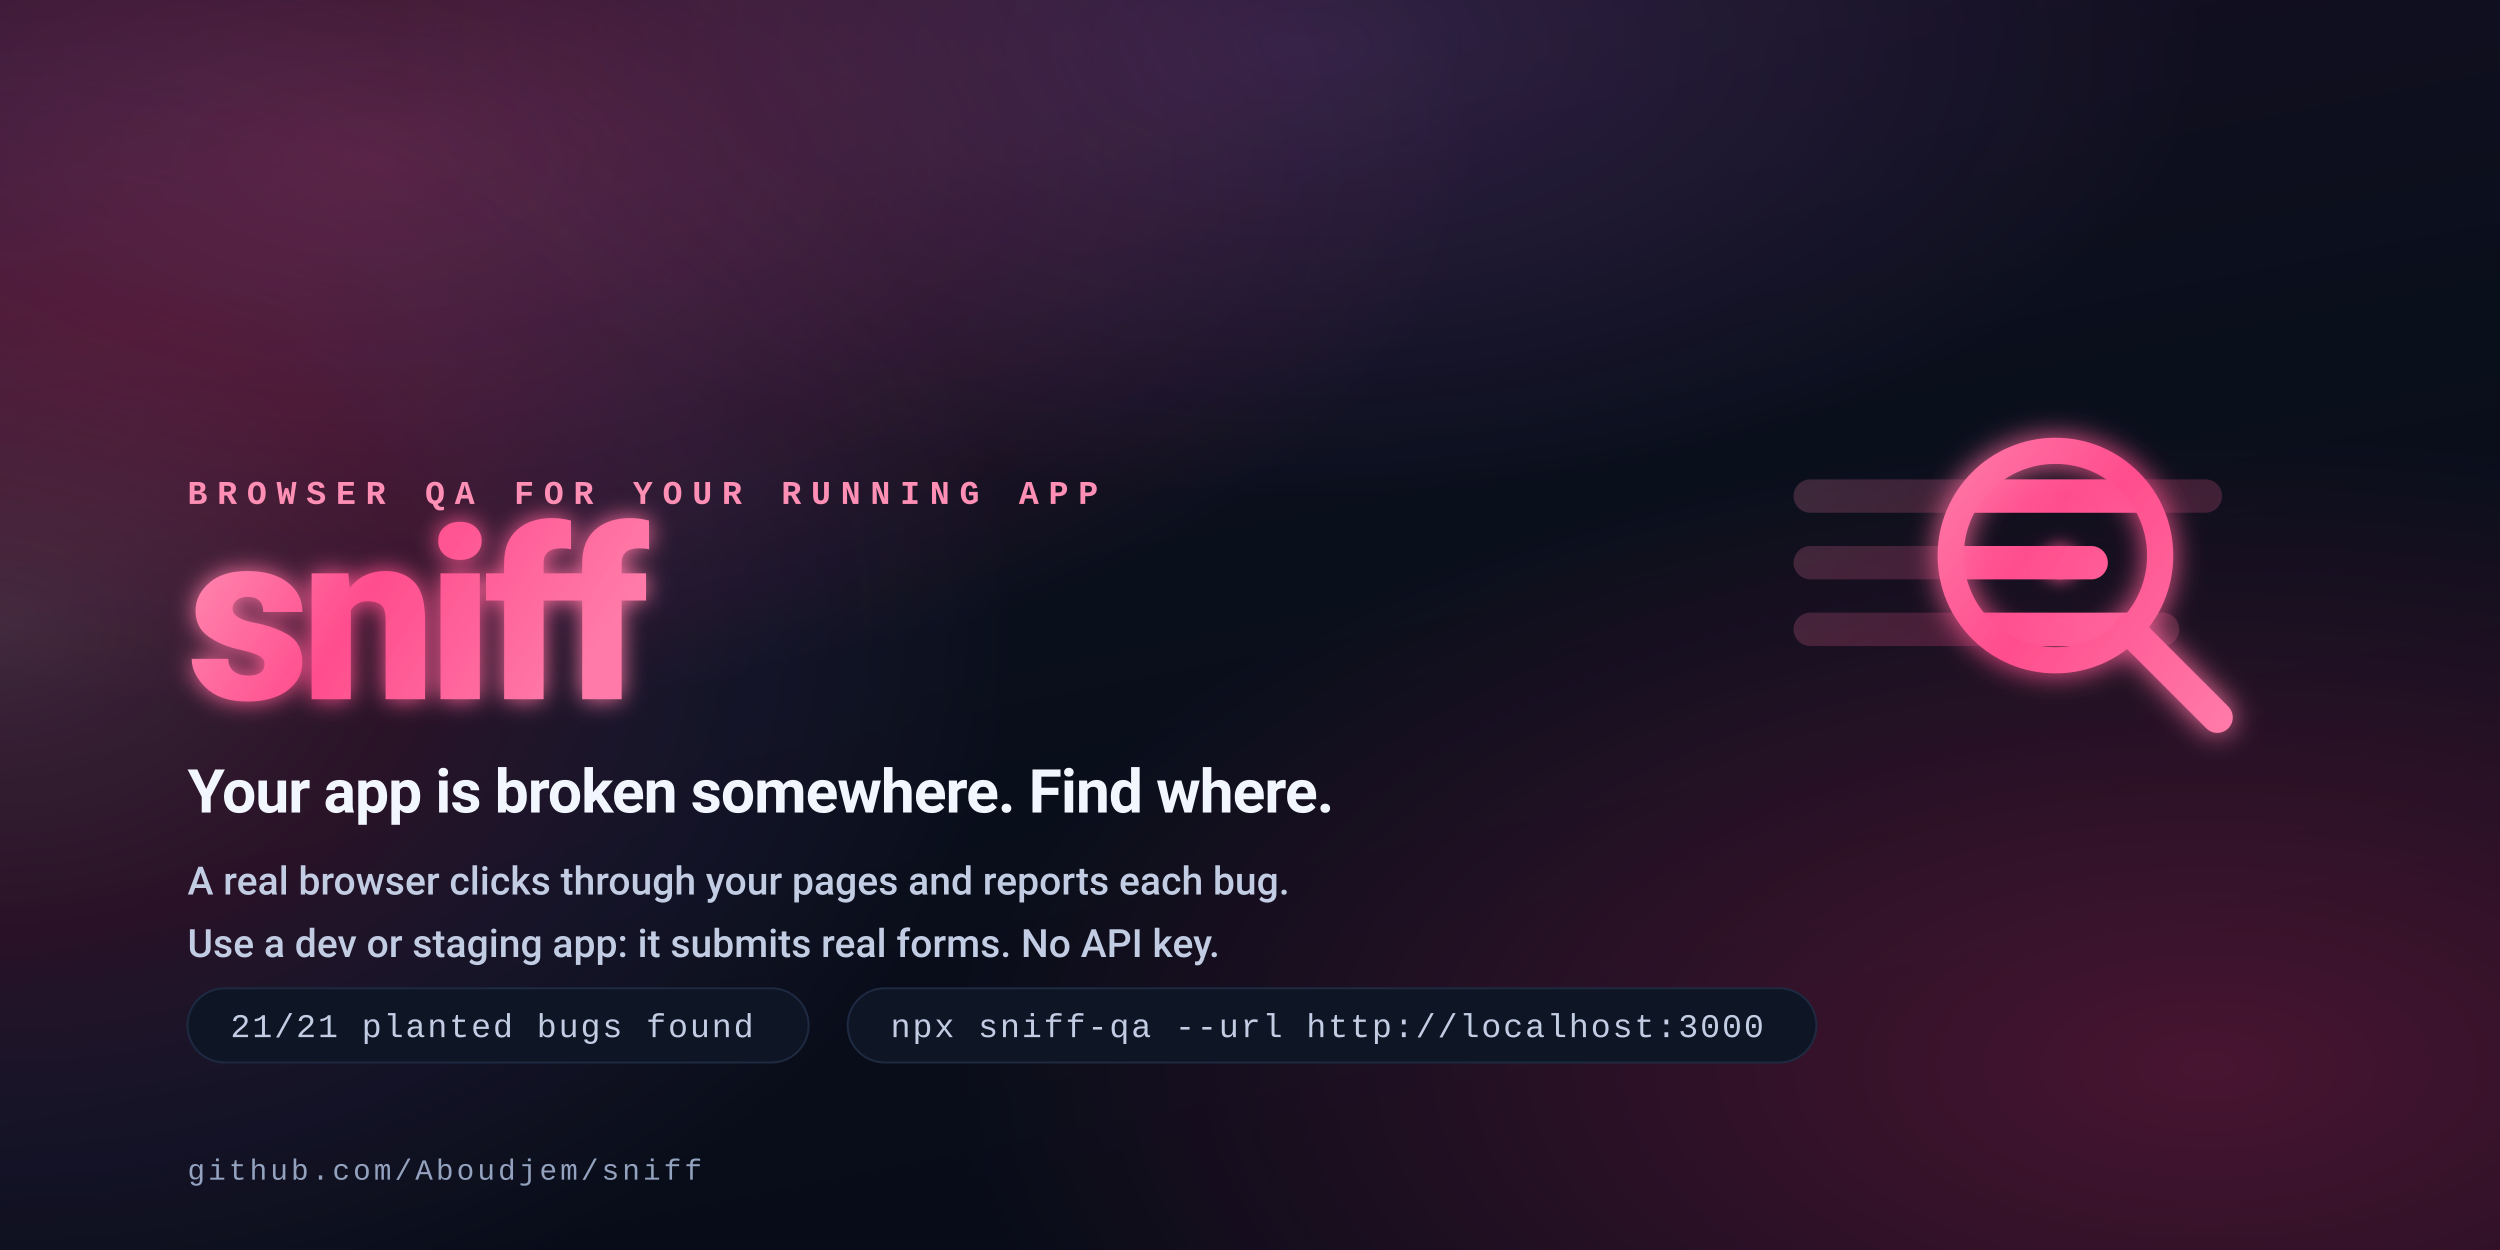
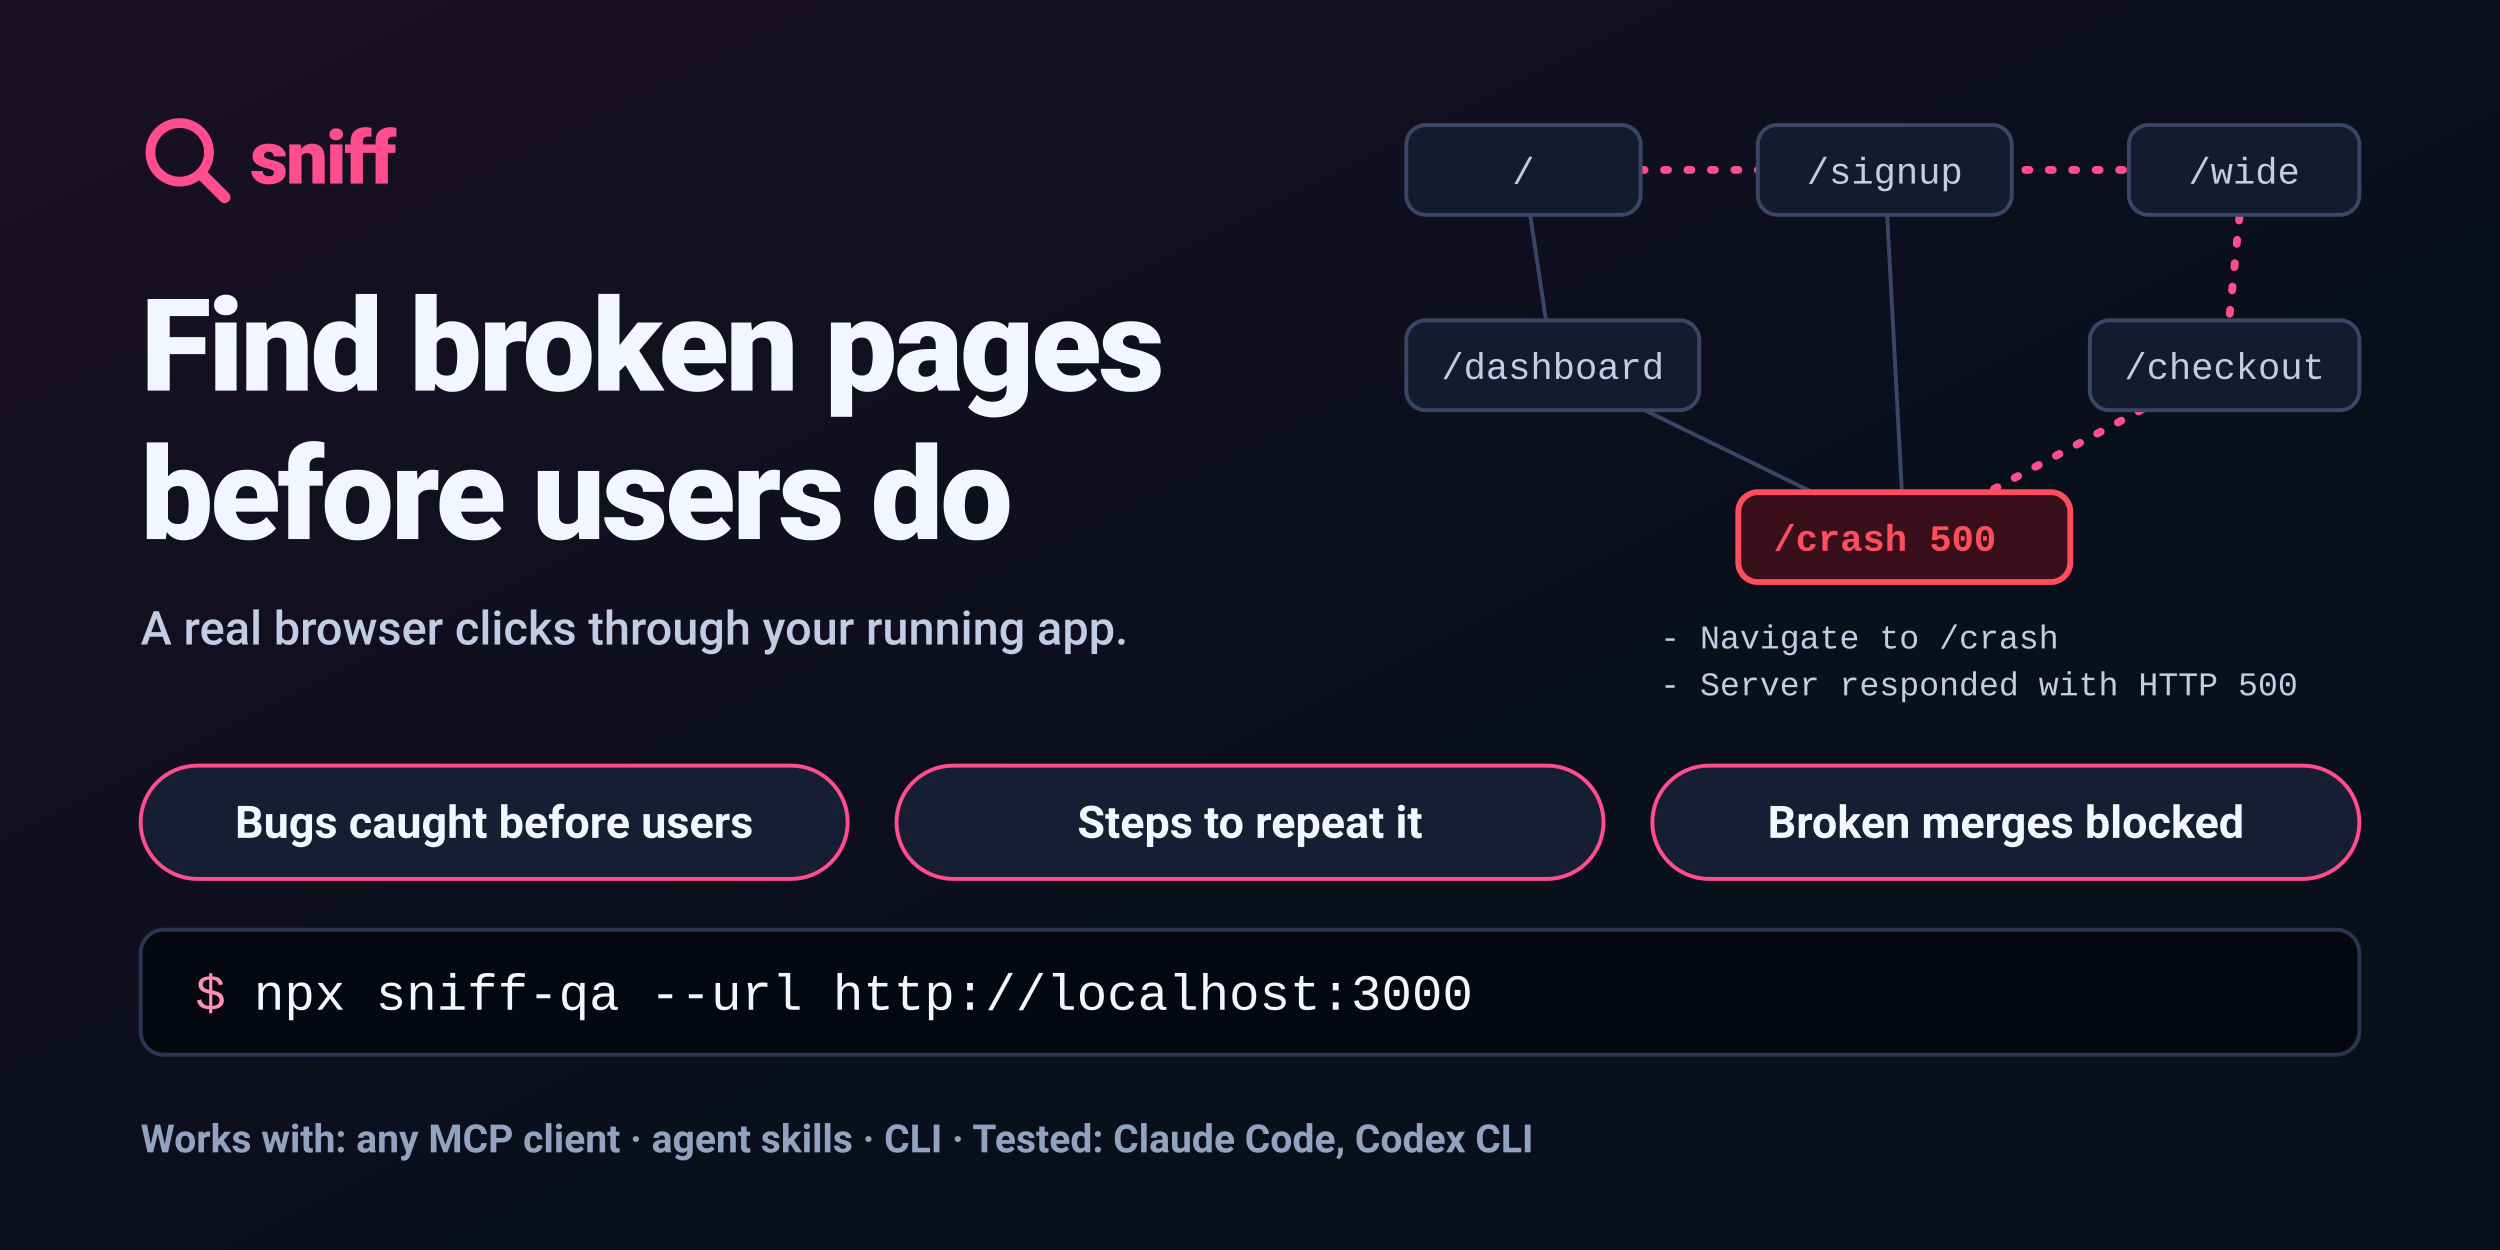
- <svg xmlns="http://www.w3.org/2000/svg" viewBox="0 0 1280 640" fill="none" role="img" aria-label="sniff: Your app is broken somewhere. Find where. A real browser clicks through your pages and reports each bug.">
+ <svg xmlns="http://www.w3.org/2000/svg" viewBox="0 0 1280 640" width="1280" height="640" role="img" aria-label="sniff. Find broken pages before users do. A map of app pages: the browser walk reaches /crash, which returns HTTP 500, with its two repro steps. Bugs caught before users, steps to repeat it, broken merges blocked. Command: npx sniff-qa --url http://localhost:3000. Works with any MCP client, agent skills and the CLI.">
  <defs>
-     <linearGradient id="sf-ground" x1="0" y1="0" x2="0.4" y2="1">
+     <linearGradient id="bg" x1="0" y1="0" x2="1" y2="1">
      <stop offset="0%" stop-color="#1A1024" />
-       <stop offset="55%" stop-color="#0A0F1C" />
-       <stop offset="100%" stop-color="#080C18" />
+       <stop offset="60%" stop-color="#0A0F1C" />
    </linearGradient>
-     <radialGradient id="sf-bloomA" cx="0.15" cy="0.13" r="0.44">
-       <stop offset="0%" stop-color="#FF4D8D" stop-opacity="0.26" />
-       <stop offset="100%" stop-color="#FF4D8D" stop-opacity="0" />
-     </radialGradient>
-     <radialGradient id="sf-bloomB" cx="0.88" cy="0.85" r="0.50">
-       <stop offset="0%" stop-color="#FF2D78" stop-opacity="0.26" />
-       <stop offset="100%" stop-color="#FF2D78" stop-opacity="0" />
-     </radialGradient>
-     <radialGradient id="sf-bloomC" cx="0.52" cy="0.04" r="0.36">
-       <stop offset="0%" stop-color="#C77DFF" stop-opacity="0.16" />
-       <stop offset="100%" stop-color="#C77DFF" stop-opacity="0" />
-     </radialGradient>
-     <radialGradient id="sf-wash" cx="0.5" cy="0.5" r="0.5">
-       <stop offset="0%" stop-color="#FF8FB4" stop-opacity="0.20" />
-       <stop offset="42%" stop-color="#FF2D78" stop-opacity="0.124" />
-       <stop offset="76%" stop-color="#C77DFF" stop-opacity="0.046" />
-       <stop offset="100%" stop-color="#C77DFF" stop-opacity="0" />
-     </radialGradient>
-     <clipPath id="sf-frame">
-       <rect width="1280" height="640" />
-     </clipPath>
-     <linearGradient id="sf-ink" gradientUnits="userSpaceOnUse" x1="40" y1="88" x2="200" y2="200">
-       <stop class="sfk1" offset="0%" stop-color="#FF8FB4" />
-       <stop class="sfk2" offset="52%" stop-color="#FF4D8D" />
-       <stop class="sfk3" offset="100%" stop-color="#FF7AA8" />
-     </linearGradient>
-     <filter id="sf-glow" x="-45%" y="-45%" width="190%" height="190%">
-       <feGaussianBlur stdDeviation="6.0" result="b" />
-       <feMerge>
-         <feMergeNode in="b" />
-         <feMergeNode in="SourceGraphic" />
-       </feMerge>
-     </filter>
-     <filter id="sf-glow-sm" x="-150%" y="-150%" width="400%" height="400%">
-       <feGaussianBlur stdDeviation="3.6" result="b" />
-       <feMerge>
-         <feMergeNode in="b" />
-         <feMergeNode in="SourceGraphic" />
-       </feMerge>
-     </filter>
-     <clipPath id="sf-lens" clipPathUnits="userSpaceOnUse">
-       <circle cx="128" cy="130" r="41" />
-     </clipPath>
-     <linearGradient id="sf-word" x1="0" y1="0" x2="1" y2="0.25">
-       <stop class="sfk1" offset="0%" stop-color="#FF8FB4" />
-       <stop class="sfk2" offset="46%" stop-color="#FF4D8D" />
-       <stop class="sfk3" offset="100%" stop-color="#FF7AA8" />
-     </linearGradient>
-     <linearGradient id="sf-sheen" x1="0" y1="0" x2="1" y2="0">
-       <stop offset="0%" stop-color="#FFFFFF" stop-opacity="0" />
-       <stop offset="50%" stop-color="#FFFFFF" stop-opacity="0.62" />
-       <stop offset="100%" stop-color="#FFFFFF" stop-opacity="0" />
-     </linearGradient>
-     <clipPath id="sf-wordclip">
-       <text x="96" y="358" font-family="system-ui, -apple-system, 'Segoe UI', Roboto, 'Helvetica Neue', Arial, sans-serif" font-size="122" font-weight="800" letter-spacing="-4.3">sniff</text>
-     </clipPath>
  </defs>
  <style>
-     .disp { font-family: system-ui, -apple-system, 'Segoe UI', Roboto, 'Helvetica Neue', Arial, sans-serif; }
+     .sans { font-family: system-ui, -apple-system, 'Segoe UI', Roboto, 'Helvetica Neue', Arial, sans-serif; }
    .mono { font-family: ui-monospace, SFMono-Regular, 'SF Mono', Menlo, Consolas, 'Liberation Mono', monospace; }
-     .eyebrow { font-size: 13px; font-weight: 600; letter-spacing: 4.5px; fill: #FF8FB4; }
-     .head    { font-size: 31px; font-weight: 700; fill: #F2F6FF; letter-spacing: -0.5px; }
-     .sub     { font-size: 20px; font-weight: 500; fill: #C2CDE4; }
-     .tag     { font-size: 15px; letter-spacing: 1.6px; fill: #93A2BE; }
-     .chip    { font-size: 11.5px; letter-spacing: 1.2px; fill: #C2CDE4; }
-     .chipbig { font-size: 17px; letter-spacing: 1px; fill: #C2CDE4; }
-     .tagsm { font-size: 12.5px; letter-spacing: 1.6px; fill: #93A2BE; }
-     .eyebrow { font-size: 17px; letter-spacing: 5px; }
-     @keyframes sf-breathe { 0%,100% { opacity:0.62; } 50% { opacity:1; } }
-     .sfbloom { animation: sf-breathe 11s ease-in-out infinite; }
-     @keyframes sf-sweep { 0% { transform: translateX(-360px); } 100% { transform: translateX(1640px); } }
-     .sfwash { animation: sf-sweep 19s cubic-bezier(.5,0,.5,1) infinite; }
-     @keyframes sf-sheen { 0% { transform: translateX(0); } 15%,100% { transform: translateX(561px); } }
-     .sfsheen { animation: sf-sheen 8.5s cubic-bezier(.4,0,.3,1) infinite; }
-     @keyframes sf-scan { 0%,100% { transform: translateX(-48px); } 50% { transform: translateX(48px); } }
-     @keyframes sf-scani { 0%,100% { transform: translateX(48px); } 50% { transform: translateX(-48px); } }
-     /* base transform parks the lens over the flagged row, so the resting frame is the
-        "found it" state rather than an arbitrary point of the sweep */
-     .sfscan  { transform: translateX(20px);  animation: sf-scan 7s ease-in-out infinite; }
-     .sfscani { transform: translateX(-20px); animation: sf-scani 7s ease-in-out infinite; }
-     @keyframes sf-flare { 0%,100% { opacity: 0.45; } 50% { opacity: 1; } }
-     .sfflare { animation: sf-flare 3.5s ease-in-out infinite; }
-     @keyframes sf-k1 { 0%,100% { stop-color:#FF8FB4; } 50% { stop-color:#FF4D8D; } }
-     @keyframes sf-k2 { 0%,100% { stop-color:#FF4D8D; } 50% { stop-color:#FF7AA8; } }
-     @keyframes sf-k3 { 0%,100% { stop-color:#FF7AA8; } 50% { stop-color:#FF8FB4; } }
-     .sfk1 { animation: sf-k1 14s ease-in-out infinite; }
-     .sfk2 { animation: sf-k2 14s ease-in-out infinite; }
-     .sfk3 { animation: sf-k3 14s ease-in-out infinite; }
-     @media (prefers-reduced-motion: reduce) { * { animation: none !important; } }
  </style>
-   <rect width="1280" height="640" fill="url(#sf-ground)" />
-   <g class="sfbloom">
-     <rect width="1280" height="640" fill="url(#sf-bloomA)" />
-     <rect width="1280" height="640" fill="url(#sf-bloomB)" />
-     <rect width="1280" height="640" fill="url(#sf-bloomC)" />
+   <rect width="1280" height="640" fill="url(#bg)" />
+   <g transform="translate(72,58)">
+     <circle cx="20" cy="20" r="15" fill="none" stroke="#FF4D8D" stroke-width="5" />
+     <line x1="31" y1="31" x2="43" y2="43" stroke="#FF4D8D" stroke-width="6" stroke-linecap="round" />
  </g>
-   <g clip-path="url(#sf-frame)">
-     <g transform="translate(0,320)">
-       <ellipse class="sfwash" cx="0" cy="0" rx="520" ry="380" fill="url(#sf-wash)" />
-     </g>
+   <text x="128" y="94" class="sans" font-size="38" font-weight="800" letter-spacing="-1" fill="#FF4D8D">sniff</text>
+   <text x="72" y="200" class="sans" font-size="66" font-weight="800" letter-spacing="-1.5" fill="#F2F6FF">Find broken pages</text>
+   <text x="72" y="276" class="sans" font-size="66" font-weight="800" letter-spacing="-1.5" fill="#F2F6FF">before users do</text>
+   <text x="72" y="330" class="sans" font-size="24" font-weight="500" fill="#C2CDE4">A real browser clicks through your running app.</text>
+   <g>
+     <line x1="780" y1="87" x2="795" y2="187" stroke="#3A4664" stroke-width="2" />
+     <line x1="795" y1="187" x2="975" y2="275" stroke="#3A4664" stroke-width="2" />
+     <line x1="965" y1="87" x2="975" y2="275" stroke="#3A4664" stroke-width="2" />
+     <line x1="780" y1="87" x2="965" y2="87" stroke="#FF4D8D" stroke-width="4" stroke-linecap="round" stroke-dasharray="2 10" />
+     <line x1="965" y1="87" x2="1149" y2="87" stroke="#FF4D8D" stroke-width="4" stroke-linecap="round" stroke-dasharray="2 10" />
+     <line x1="1149" y1="87" x2="1139" y2="187" stroke="#FF4D8D" stroke-width="4" stroke-linecap="round" stroke-dasharray="2 10" />
+     <line x1="1139" y1="187" x2="975" y2="275" stroke="#FF4D8D" stroke-width="4" stroke-linecap="round" stroke-dasharray="2 10" />
+     <rect x="720" y="64" width="120" height="46" rx="10" fill="#141B2E" stroke="#3A4664" stroke-width="2" />
+     <text x="780" y="94" text-anchor="middle" class="mono" font-size="19" fill="#C2CDE4">/</text>
+     <rect x="900" y="64" width="130" height="46" rx="10" fill="#141B2E" stroke="#3A4664" stroke-width="2" />
+     <text x="965" y="94" text-anchor="middle" class="mono" font-size="19" fill="#C2CDE4">/signup</text>
+     <rect x="1090" y="64" width="118" height="46" rx="10" fill="#141B2E" stroke="#3A4664" stroke-width="2" />
+     <text x="1149" y="94" text-anchor="middle" class="mono" font-size="19" fill="#C2CDE4">/wide</text>
+     <rect x="720" y="164" width="150" height="46" rx="10" fill="#141B2E" stroke="#3A4664" stroke-width="2" />
+     <text x="795" y="194" text-anchor="middle" class="mono" font-size="19" fill="#C2CDE4">/dashboard</text>
+     <rect x="1070" y="164" width="138" height="46" rx="10" fill="#141B2E" stroke="#3A4664" stroke-width="2" />
+     <text x="1139" y="194" text-anchor="middle" class="mono" font-size="19" fill="#C2CDE4">/checkout</text>
+     <rect x="890" y="252" width="170" height="46" rx="10" fill="#3A0F1C" stroke="#FF4D5E" stroke-width="3" />
+     <text x="908" y="282" class="mono" font-size="19" font-weight="700" fill="#FF4D5E">/crash  500</text>
+     <text x="850" y="332" class="mono" font-size="17" fill="#C2CDE4">- Navigate to /crash</text>
+     <text x="850" y="356" class="mono" font-size="17" fill="#C2CDE4">- Server responded with HTTP 500</text>
  </g>
-   <g transform="translate(872,126) scale(1.2188)">
-     <g opacity="0.20" fill="url(#sf-ink)">
-       <rect x="38" y="98" width="180" height="14" rx="7" />
-       <rect x="38" y="126" width="132" height="14" rx="7" />
-       <rect x="38" y="154" width="162" height="14" rx="7" />
-       <circle cx="150" cy="133" r="7" />
-     </g>
-     <g class="sfscan">
-       <g clip-path="url(#sf-lens)">
-         <g class="sfscani" fill="url(#sf-ink)">
-           <rect x="38" y="98" width="180" height="14" rx="7" />
-           <rect x="38" y="126" width="132" height="14" rx="7" />
-           <rect x="38" y="154" width="162" height="14" rx="7" />
-         </g>
-       </g>
-     </g>
-     <g class="sfflare" filter="url(#sf-glow-sm)" fill="url(#sf-ink)">
-       <circle cx="150" cy="133" r="7" />
-     </g>
-     <g class="sfscan">
-       <g filter="url(#sf-glow)">
-         <line x1="159" y1="161" x2="196" y2="198" stroke="url(#sf-ink)" stroke-width="13" stroke-linecap="round" />
-         <circle cx="128" cy="130" r="44" fill="none" stroke="url(#sf-ink)" stroke-width="11" />
-       </g>
-     </g>
-   </g>
-   <g filter="url(#sf-glow)">
-     <text class="disp" x="96" y="358" font-size="122" font-weight="800" letter-spacing="-4.3" fill="url(#sf-word)">sniff</text>
-   </g>
-   <g clip-path="url(#sf-wordclip)">
-     <g transform="skewX(-18)">
-       <rect class="sfsheen" x="-38" y="236" width="56" height="165" fill="url(#sf-sheen)" opacity="0.45" />
-     </g>
-   </g>
-   <text class="mono eyebrow" x="96" y="258">BROWSER QA FOR YOUR RUNNING APP</text>
-   <text class="disp head" x="96" y="416">Your app is broken somewhere. Find where.</text>
-   <text class="disp sub" x="96" y="458">A real browser clicks through your pages and reports each bug.</text>
-   <text class="disp sub" x="96" y="490">Use a dev or staging app: it submits real forms. No API key.</text>
-   <g transform="translate(0,506)">
-     <rect x="96" y="0" width="318" height="38" rx="19" fill="#0E1524" stroke="#1E2A42" stroke-width="1" />
-     <text class="mono chipbig" x="118" y="25">21/21 planted bugs found</text>
-     <rect x="434" y="0" width="496" height="38" rx="19" fill="#0E1524" stroke="#1E2A42" stroke-width="1" />
-     <text class="mono chipbig" x="456" y="25">npx sniff-qa --url http://localhost:3000</text>
-   </g>
-   <text class="mono tag" x="96" y="604">github.com/Aboudjem/sniff</text>
+   <rect x="72" y="392" width="362" height="58" rx="29" fill="#161E33" stroke="#FF4D8D" stroke-width="2" />
+   <text x="253" y="429" text-anchor="middle" class="sans" font-size="23" font-weight="700" fill="#F2F6FF">Bugs caught before users</text>
+   <rect x="459" y="392" width="362" height="58" rx="29" fill="#161E33" stroke="#FF4D8D" stroke-width="2" />
+   <text x="640" y="429" text-anchor="middle" class="sans" font-size="23" font-weight="700" fill="#F2F6FF">Steps to repeat it</text>
+   <rect x="846" y="392" width="362" height="58" rx="29" fill="#161E33" stroke="#FF4D8D" stroke-width="2" />
+   <text x="1027" y="429" text-anchor="middle" class="sans" font-size="23" font-weight="700" fill="#F2F6FF">Broken merges blocked</text>
+   <rect x="72" y="476" width="1136" height="64" rx="12" fill="#05080F" stroke="#2A3552" stroke-width="2" />
+   <text x="100" y="517" class="mono" font-size="26" fill="#FF8FB4">$</text>
+   <text x="130" y="517" class="mono" font-size="26" fill="#F2F6FF">npx sniff-qa --url http://localhost:3000</text>
+   <text x="72" y="590" class="sans" font-size="20" font-weight="600" fill="#93A2BE">Works with: any MCP client · agent skills · CLI · Tested: Claude Code, Codex CLI</text>
</svg>
